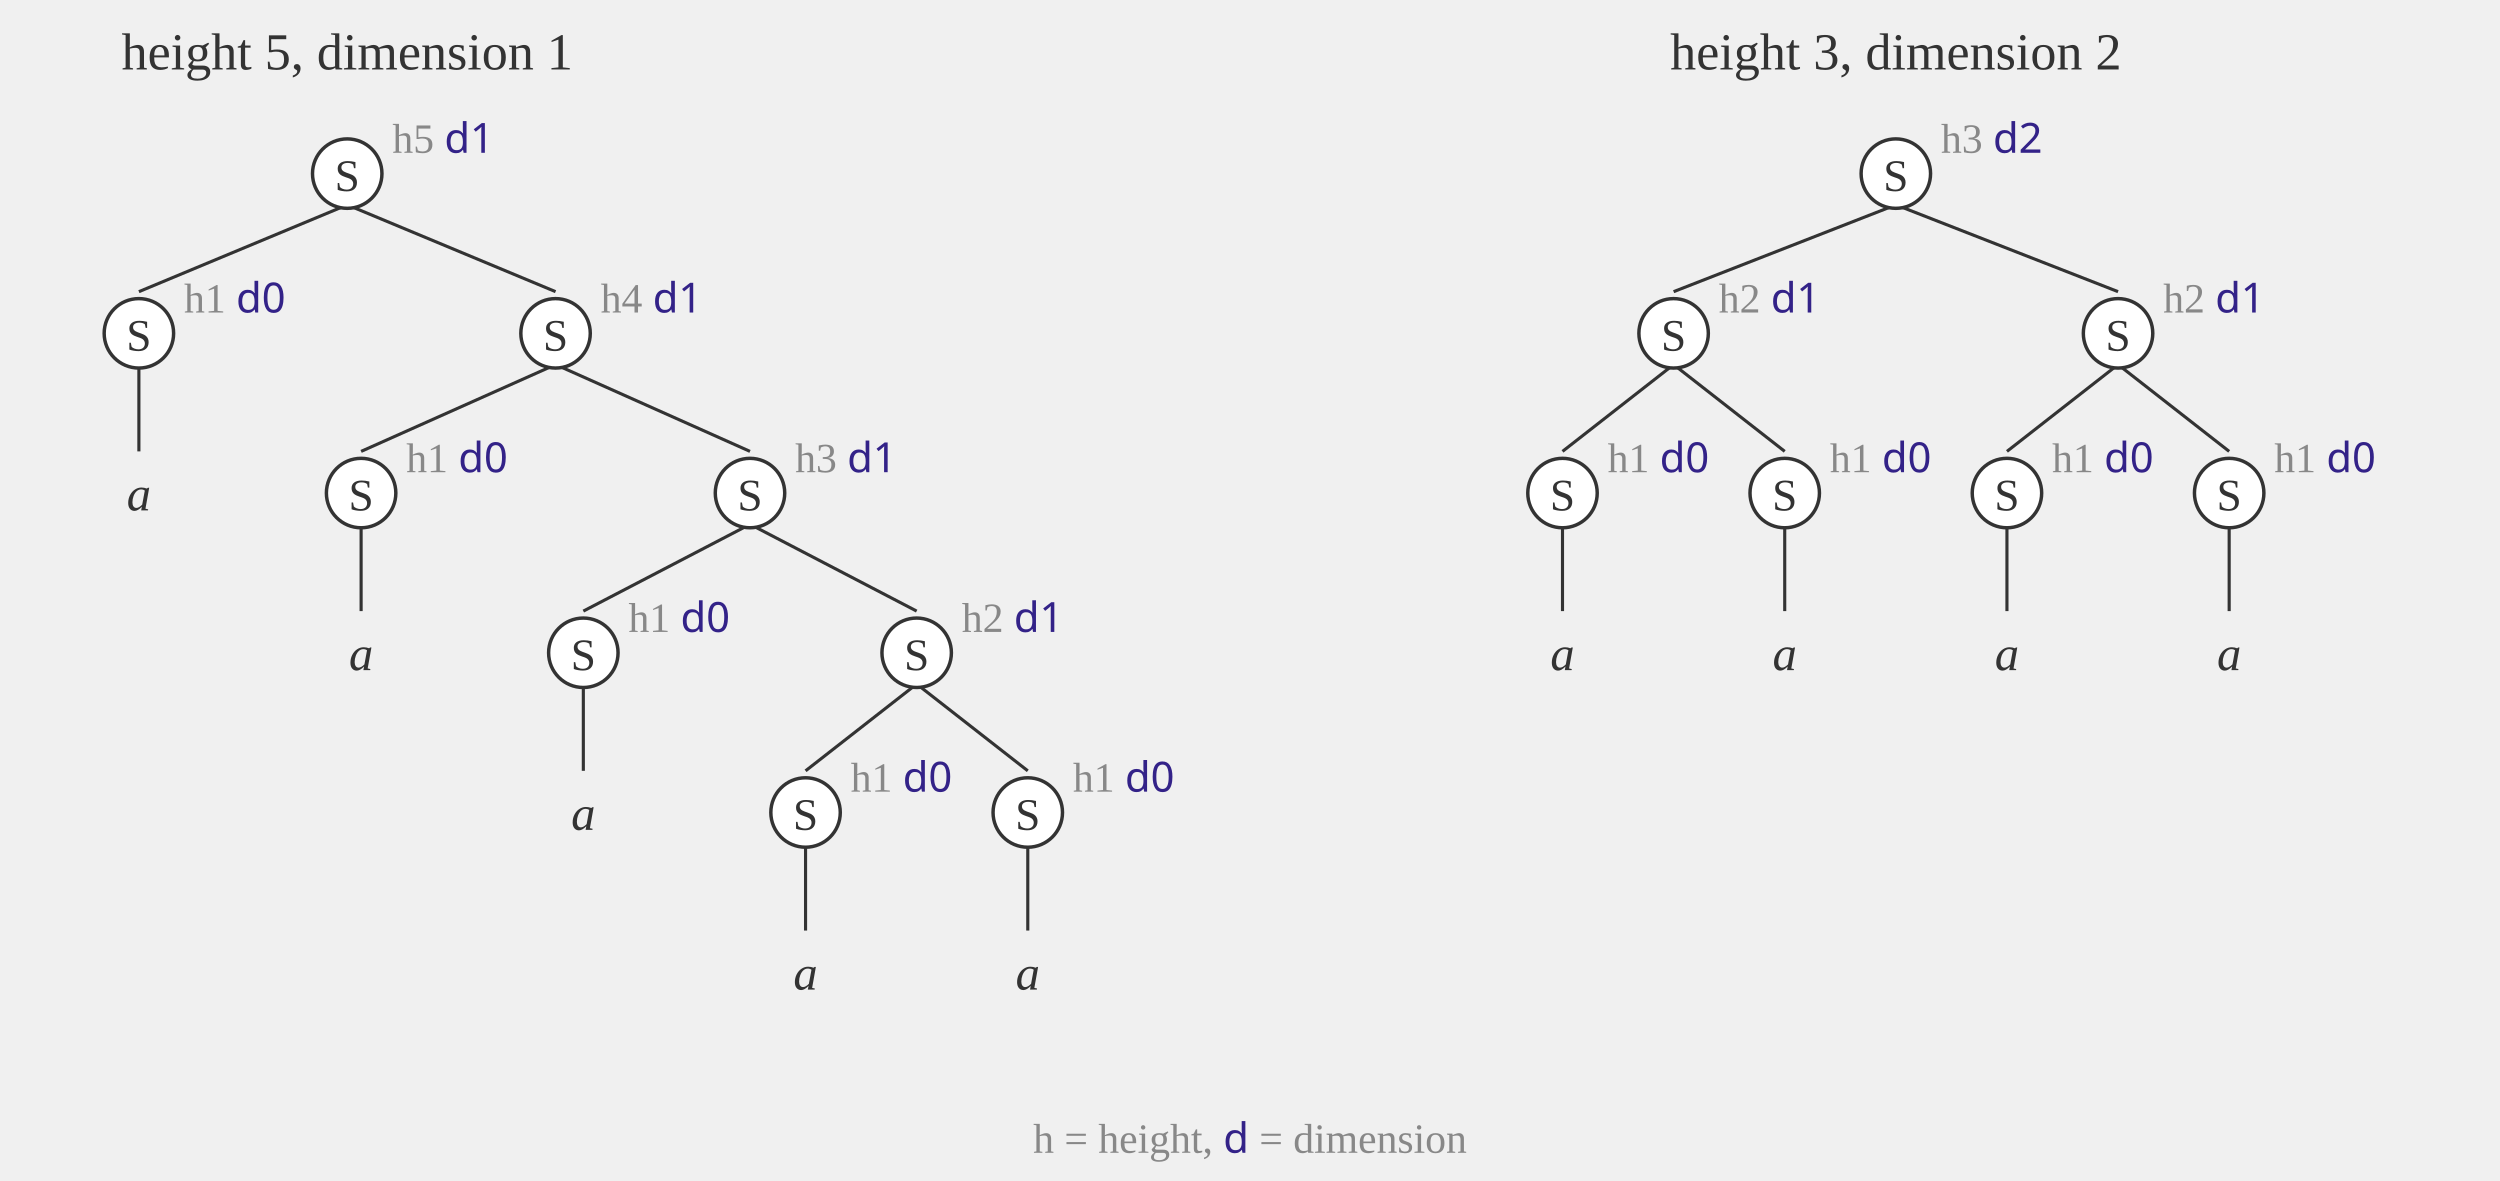
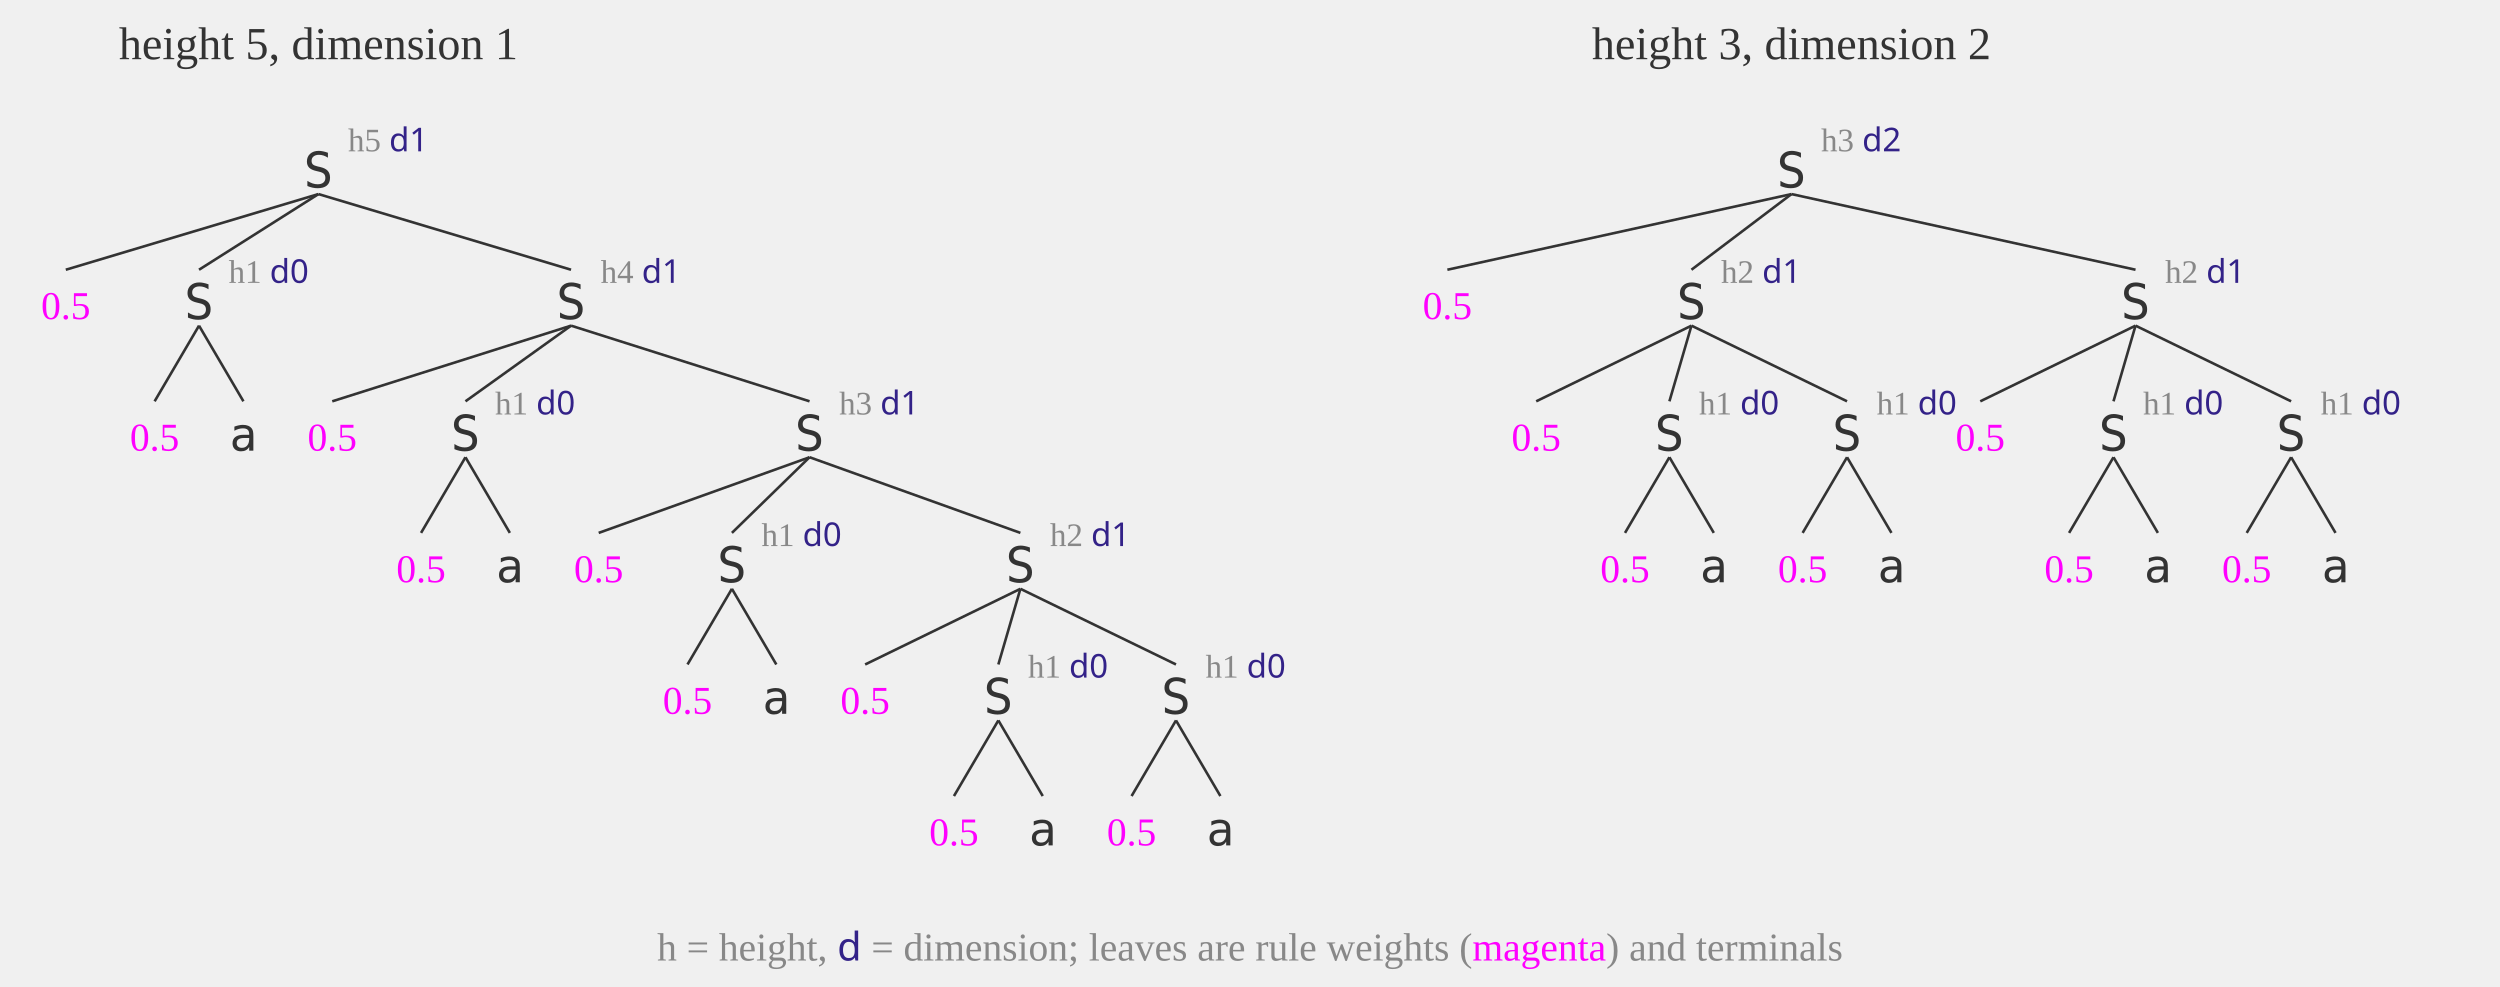
- <svg xmlns="http://www.w3.org/2000/svg" viewBox="0 0 720 340" font-family="Georgia, 'Times New Roman', serif" role="img">
-   <line x1="100.0" y1="59.0" x2="40.0" y2="84.0" stroke="#333" stroke-width="0.9" />
-   <line x1="40.0" y1="105.0" x2="40.0" y2="130.0" stroke="#333" stroke-width="0.9" />
-   <text x="40.0" y="147.0" font-size="14" fill="#333" text-anchor="middle" font-style="italic">a</text>
-   <circle cx="40.0" cy="96.0" r="10" fill="#fff" stroke="#333" stroke-width="1" />
-   <text x="40.0" y="101.0" font-size="13" fill="#333" text-anchor="middle">S</text>
-   <text x="53.0" y="90.0" font-size="12" fill="#333" text-anchor="start">
+ <svg xmlns="http://www.w3.org/2000/svg" viewBox="0 0 760 300" font-family="Georgia, 'Times New Roman', serif" role="img">
+   <line x1="96.8" y1="59.0" x2="20.0" y2="82.0" stroke="#333" stroke-width="0.8" />
+   <text x="20.0" y="97.0" font-size="12" fill="magenta" text-anchor="middle">0.5</text>
+   <line x1="96.8" y1="59.0" x2="60.5" y2="82.0" stroke="#333" stroke-width="0.8" />
+   <line x1="60.5" y1="99.0" x2="47.0" y2="122.0" stroke="#333" stroke-width="0.8" />
+   <text x="47.0" y="137.0" font-size="12" fill="magenta" text-anchor="middle">0.5</text>
+   <line x1="60.5" y1="99.0" x2="74.0" y2="122.0" stroke="#333" stroke-width="0.8" />
+   <text x="74.0" y="137.0" font-size="14" fill="#333" text-anchor="middle" font-family="ui-monospace, Menlo, Consolas, monospace">a</text>
+   <text x="60.5" y="97.0" font-size="15" fill="#333" text-anchor="middle" font-family="ui-monospace, Menlo, Consolas, monospace">S</text>
+   <text x="69.5" y="86.0" font-size="10" fill="#333" text-anchor="start">
    <tspan fill="#888">h1</tspan>
    <tspan fill="#332288" font-family="sans-serif">d0</tspan>
  </text>
-   <line x1="100.0" y1="59.0" x2="160.0" y2="84.0" stroke="#333" stroke-width="0.9" />
-   <line x1="160.0" y1="105.0" x2="104.0" y2="130.0" stroke="#333" stroke-width="0.9" />
-   <line x1="104.0" y1="151.0" x2="104.0" y2="176.0" stroke="#333" stroke-width="0.9" />
-   <text x="104.0" y="193.0" font-size="14" fill="#333" text-anchor="middle" font-style="italic">a</text>
-   <circle cx="104.0" cy="142.0" r="10" fill="#fff" stroke="#333" stroke-width="1" />
-   <text x="104.0" y="147.0" font-size="13" fill="#333" text-anchor="middle">S</text>
-   <text x="117.0" y="136.0" font-size="12" fill="#333" text-anchor="start">
+   <line x1="96.8" y1="59.0" x2="173.6" y2="82.0" stroke="#333" stroke-width="0.8" />
+   <line x1="173.6" y1="99.0" x2="101.0" y2="122.0" stroke="#333" stroke-width="0.8" />
+   <text x="101.0" y="137.0" font-size="12" fill="magenta" text-anchor="middle">0.5</text>
+   <line x1="173.6" y1="99.0" x2="141.5" y2="122.0" stroke="#333" stroke-width="0.8" />
+   <line x1="141.5" y1="139.0" x2="128.0" y2="162.0" stroke="#333" stroke-width="0.8" />
+   <text x="128.0" y="177.0" font-size="12" fill="magenta" text-anchor="middle">0.5</text>
+   <line x1="141.5" y1="139.0" x2="155.0" y2="162.0" stroke="#333" stroke-width="0.8" />
+   <text x="155.0" y="177.0" font-size="14" fill="#333" text-anchor="middle" font-family="ui-monospace, Menlo, Consolas, monospace">a</text>
+   <text x="141.5" y="137.0" font-size="15" fill="#333" text-anchor="middle" font-family="ui-monospace, Menlo, Consolas, monospace">S</text>
+   <text x="150.5" y="126.0" font-size="10" fill="#333" text-anchor="start">
    <tspan fill="#888">h1</tspan>
    <tspan fill="#332288" font-family="sans-serif">d0</tspan>
  </text>
-   <line x1="160.0" y1="105.0" x2="216.0" y2="130.0" stroke="#333" stroke-width="0.9" />
-   <line x1="216.0" y1="151.0" x2="168.0" y2="176.0" stroke="#333" stroke-width="0.9" />
-   <line x1="168.0" y1="197.0" x2="168.0" y2="222.0" stroke="#333" stroke-width="0.9" />
-   <text x="168.0" y="239.0" font-size="14" fill="#333" text-anchor="middle" font-style="italic">a</text>
-   <circle cx="168.0" cy="188.0" r="10" fill="#fff" stroke="#333" stroke-width="1" />
-   <text x="168.0" y="193.0" font-size="13" fill="#333" text-anchor="middle">S</text>
-   <text x="181.0" y="182.0" font-size="12" fill="#333" text-anchor="start">
+   <line x1="173.6" y1="99.0" x2="246.1" y2="122.0" stroke="#333" stroke-width="0.8" />
+   <line x1="246.1" y1="139.0" x2="182.0" y2="162.0" stroke="#333" stroke-width="0.8" />
+   <text x="182.0" y="177.0" font-size="12" fill="magenta" text-anchor="middle">0.5</text>
+   <line x1="246.1" y1="139.0" x2="222.5" y2="162.0" stroke="#333" stroke-width="0.8" />
+   <line x1="222.5" y1="179.0" x2="209.0" y2="202.0" stroke="#333" stroke-width="0.8" />
+   <text x="209.0" y="217.0" font-size="12" fill="magenta" text-anchor="middle">0.5</text>
+   <line x1="222.5" y1="179.0" x2="236.0" y2="202.0" stroke="#333" stroke-width="0.8" />
+   <text x="236.0" y="217.0" font-size="14" fill="#333" text-anchor="middle" font-family="ui-monospace, Menlo, Consolas, monospace">a</text>
+   <text x="222.5" y="177.0" font-size="15" fill="#333" text-anchor="middle" font-family="ui-monospace, Menlo, Consolas, monospace">S</text>
+   <text x="231.5" y="166.0" font-size="10" fill="#333" text-anchor="start">
    <tspan fill="#888">h1</tspan>
    <tspan fill="#332288" font-family="sans-serif">d0</tspan>
  </text>
-   <line x1="216.0" y1="151.0" x2="264.0" y2="176.0" stroke="#333" stroke-width="0.9" />
-   <line x1="264.0" y1="197.0" x2="232.0" y2="222.0" stroke="#333" stroke-width="0.9" />
-   <line x1="232.0" y1="243.0" x2="232.0" y2="268.0" stroke="#333" stroke-width="0.9" />
-   <text x="232.0" y="285.0" font-size="14" fill="#333" text-anchor="middle" font-style="italic">a</text>
-   <circle cx="232.0" cy="234.0" r="10" fill="#fff" stroke="#333" stroke-width="1" />
-   <text x="232.0" y="239.0" font-size="13" fill="#333" text-anchor="middle">S</text>
-   <text x="245.0" y="228.0" font-size="12" fill="#333" text-anchor="start">
+   <line x1="246.1" y1="139.0" x2="310.2" y2="162.0" stroke="#333" stroke-width="0.8" />
+   <line x1="310.2" y1="179.0" x2="263.0" y2="202.0" stroke="#333" stroke-width="0.8" />
+   <text x="263.0" y="217.0" font-size="12" fill="magenta" text-anchor="middle">0.5</text>
+   <line x1="310.2" y1="179.0" x2="303.5" y2="202.0" stroke="#333" stroke-width="0.8" />
+   <line x1="303.5" y1="219.0" x2="290.0" y2="242.0" stroke="#333" stroke-width="0.8" />
+   <text x="290.0" y="257.0" font-size="12" fill="magenta" text-anchor="middle">0.5</text>
+   <line x1="303.5" y1="219.0" x2="317.0" y2="242.0" stroke="#333" stroke-width="0.8" />
+   <text x="317.0" y="257.0" font-size="14" fill="#333" text-anchor="middle" font-family="ui-monospace, Menlo, Consolas, monospace">a</text>
+   <text x="303.5" y="217.0" font-size="15" fill="#333" text-anchor="middle" font-family="ui-monospace, Menlo, Consolas, monospace">S</text>
+   <text x="312.5" y="206.0" font-size="10" fill="#333" text-anchor="start">
    <tspan fill="#888">h1</tspan>
    <tspan fill="#332288" font-family="sans-serif">d0</tspan>
  </text>
-   <line x1="264.0" y1="197.0" x2="296.0" y2="222.0" stroke="#333" stroke-width="0.9" />
-   <line x1="296.0" y1="243.0" x2="296.0" y2="268.0" stroke="#333" stroke-width="0.9" />
-   <text x="296.0" y="285.0" font-size="14" fill="#333" text-anchor="middle" font-style="italic">a</text>
-   <circle cx="296.0" cy="234.0" r="10" fill="#fff" stroke="#333" stroke-width="1" />
-   <text x="296.0" y="239.0" font-size="13" fill="#333" text-anchor="middle">S</text>
-   <text x="309.0" y="228.0" font-size="12" fill="#333" text-anchor="start">
+   <line x1="310.2" y1="179.0" x2="357.5" y2="202.0" stroke="#333" stroke-width="0.8" />
+   <line x1="357.5" y1="219.0" x2="344.0" y2="242.0" stroke="#333" stroke-width="0.8" />
+   <text x="344.0" y="257.0" font-size="12" fill="magenta" text-anchor="middle">0.5</text>
+   <line x1="357.5" y1="219.0" x2="371.0" y2="242.0" stroke="#333" stroke-width="0.8" />
+   <text x="371.0" y="257.0" font-size="14" fill="#333" text-anchor="middle" font-family="ui-monospace, Menlo, Consolas, monospace">a</text>
+   <text x="357.5" y="217.0" font-size="15" fill="#333" text-anchor="middle" font-family="ui-monospace, Menlo, Consolas, monospace">S</text>
+   <text x="366.5" y="206.0" font-size="10" fill="#333" text-anchor="start">
    <tspan fill="#888">h1</tspan>
    <tspan fill="#332288" font-family="sans-serif">d0</tspan>
  </text>
-   <circle cx="264.0" cy="188.0" r="10" fill="#fff" stroke="#333" stroke-width="1" />
-   <text x="264.0" y="193.0" font-size="13" fill="#333" text-anchor="middle">S</text>
-   <text x="277.0" y="182.0" font-size="12" fill="#333" text-anchor="start">
+   <text x="310.2" y="177.0" font-size="15" fill="#333" text-anchor="middle" font-family="ui-monospace, Menlo, Consolas, monospace">S</text>
+   <text x="319.2" y="166.0" font-size="10" fill="#333" text-anchor="start">
    <tspan fill="#888">h2</tspan>
    <tspan fill="#332288" font-family="sans-serif">d1</tspan>
  </text>
-   <circle cx="216.0" cy="142.0" r="10" fill="#fff" stroke="#333" stroke-width="1" />
-   <text x="216.0" y="147.0" font-size="13" fill="#333" text-anchor="middle">S</text>
-   <text x="229.0" y="136.0" font-size="12" fill="#333" text-anchor="start">
+   <text x="246.1" y="137.0" font-size="15" fill="#333" text-anchor="middle" font-family="ui-monospace, Menlo, Consolas, monospace">S</text>
+   <text x="255.1" y="126.0" font-size="10" fill="#333" text-anchor="start">
    <tspan fill="#888">h3</tspan>
    <tspan fill="#332288" font-family="sans-serif">d1</tspan>
  </text>
-   <circle cx="160.0" cy="96.0" r="10" fill="#fff" stroke="#333" stroke-width="1" />
-   <text x="160.0" y="101.0" font-size="13" fill="#333" text-anchor="middle">S</text>
-   <text x="173.0" y="90.0" font-size="12" fill="#333" text-anchor="start">
+   <text x="173.6" y="97.0" font-size="15" fill="#333" text-anchor="middle" font-family="ui-monospace, Menlo, Consolas, monospace">S</text>
+   <text x="182.6" y="86.0" font-size="10" fill="#333" text-anchor="start">
    <tspan fill="#888">h4</tspan>
    <tspan fill="#332288" font-family="sans-serif">d1</tspan>
  </text>
-   <circle cx="100.0" cy="50.0" r="10" fill="#fff" stroke="#333" stroke-width="1" />
-   <text x="100.0" y="55.0" font-size="13" fill="#333" text-anchor="middle">S</text>
-   <text x="113.0" y="44.0" font-size="12" fill="#333" text-anchor="start">
+   <text x="96.8" y="57.0" font-size="15" fill="#333" text-anchor="middle" font-family="ui-monospace, Menlo, Consolas, monospace">S</text>
+   <text x="105.8" y="46.0" font-size="10" fill="#333" text-anchor="start">
    <tspan fill="#888">h5</tspan>
    <tspan fill="#332288" font-family="sans-serif">d1</tspan>
  </text>
-   <text x="100.0" y="20.0" font-size="15" fill="#333" text-anchor="middle">height 5, dimension 1</text>
-   <line x1="546.0" y1="59.0" x2="482.0" y2="84.0" stroke="#333" stroke-width="0.9" />
-   <line x1="482.0" y1="105.0" x2="450.0" y2="130.0" stroke="#333" stroke-width="0.9" />
-   <line x1="450.0" y1="151.0" x2="450.0" y2="176.0" stroke="#333" stroke-width="0.9" />
-   <text x="450.0" y="193.0" font-size="14" fill="#333" text-anchor="middle" font-style="italic">a</text>
-   <circle cx="450.0" cy="142.0" r="10" fill="#fff" stroke="#333" stroke-width="1" />
-   <text x="450.0" y="147.0" font-size="13" fill="#333" text-anchor="middle">S</text>
-   <text x="463.0" y="136.0" font-size="12" fill="#333" text-anchor="start">
+   <text x="96.8" y="18.0" font-size="14" fill="#333" text-anchor="middle">height 5, dimension 1</text>
+   <line x1="544.6" y1="59.0" x2="440.0" y2="82.0" stroke="#333" stroke-width="0.8" />
+   <text x="440.0" y="97.0" font-size="12" fill="magenta" text-anchor="middle">0.5</text>
+   <line x1="544.6" y1="59.0" x2="514.2" y2="82.0" stroke="#333" stroke-width="0.8" />
+   <line x1="514.2" y1="99.0" x2="467.0" y2="122.0" stroke="#333" stroke-width="0.8" />
+   <text x="467.0" y="137.0" font-size="12" fill="magenta" text-anchor="middle">0.5</text>
+   <line x1="514.2" y1="99.0" x2="507.5" y2="122.0" stroke="#333" stroke-width="0.8" />
+   <line x1="507.5" y1="139.0" x2="494.0" y2="162.0" stroke="#333" stroke-width="0.8" />
+   <text x="494.0" y="177.0" font-size="12" fill="magenta" text-anchor="middle">0.5</text>
+   <line x1="507.5" y1="139.0" x2="521.0" y2="162.0" stroke="#333" stroke-width="0.8" />
+   <text x="521.0" y="177.0" font-size="14" fill="#333" text-anchor="middle" font-family="ui-monospace, Menlo, Consolas, monospace">a</text>
+   <text x="507.5" y="137.0" font-size="15" fill="#333" text-anchor="middle" font-family="ui-monospace, Menlo, Consolas, monospace">S</text>
+   <text x="516.5" y="126.0" font-size="10" fill="#333" text-anchor="start">
    <tspan fill="#888">h1</tspan>
    <tspan fill="#332288" font-family="sans-serif">d0</tspan>
  </text>
-   <line x1="482.0" y1="105.0" x2="514.0" y2="130.0" stroke="#333" stroke-width="0.9" />
-   <line x1="514.0" y1="151.0" x2="514.0" y2="176.0" stroke="#333" stroke-width="0.9" />
-   <text x="514.0" y="193.0" font-size="14" fill="#333" text-anchor="middle" font-style="italic">a</text>
-   <circle cx="514.0" cy="142.0" r="10" fill="#fff" stroke="#333" stroke-width="1" />
-   <text x="514.0" y="147.0" font-size="13" fill="#333" text-anchor="middle">S</text>
-   <text x="527.0" y="136.0" font-size="12" fill="#333" text-anchor="start">
+   <line x1="514.2" y1="99.0" x2="561.5" y2="122.0" stroke="#333" stroke-width="0.8" />
+   <line x1="561.5" y1="139.0" x2="548.0" y2="162.0" stroke="#333" stroke-width="0.8" />
+   <text x="548.0" y="177.0" font-size="12" fill="magenta" text-anchor="middle">0.5</text>
+   <line x1="561.5" y1="139.0" x2="575.0" y2="162.0" stroke="#333" stroke-width="0.8" />
+   <text x="575.0" y="177.0" font-size="14" fill="#333" text-anchor="middle" font-family="ui-monospace, Menlo, Consolas, monospace">a</text>
+   <text x="561.5" y="137.0" font-size="15" fill="#333" text-anchor="middle" font-family="ui-monospace, Menlo, Consolas, monospace">S</text>
+   <text x="570.5" y="126.0" font-size="10" fill="#333" text-anchor="start">
    <tspan fill="#888">h1</tspan>
    <tspan fill="#332288" font-family="sans-serif">d0</tspan>
  </text>
-   <circle cx="482.0" cy="96.0" r="10" fill="#fff" stroke="#333" stroke-width="1" />
-   <text x="482.0" y="101.0" font-size="13" fill="#333" text-anchor="middle">S</text>
-   <text x="495.0" y="90.0" font-size="12" fill="#333" text-anchor="start">
+   <text x="514.2" y="97.0" font-size="15" fill="#333" text-anchor="middle" font-family="ui-monospace, Menlo, Consolas, monospace">S</text>
+   <text x="523.2" y="86.0" font-size="10" fill="#333" text-anchor="start">
    <tspan fill="#888">h2</tspan>
    <tspan fill="#332288" font-family="sans-serif">d1</tspan>
  </text>
-   <line x1="546.0" y1="59.0" x2="610.0" y2="84.0" stroke="#333" stroke-width="0.9" />
-   <line x1="610.0" y1="105.0" x2="578.0" y2="130.0" stroke="#333" stroke-width="0.9" />
-   <line x1="578.0" y1="151.0" x2="578.0" y2="176.0" stroke="#333" stroke-width="0.9" />
-   <text x="578.0" y="193.0" font-size="14" fill="#333" text-anchor="middle" font-style="italic">a</text>
-   <circle cx="578.0" cy="142.0" r="10" fill="#fff" stroke="#333" stroke-width="1" />
-   <text x="578.0" y="147.0" font-size="13" fill="#333" text-anchor="middle">S</text>
-   <text x="591.0" y="136.0" font-size="12" fill="#333" text-anchor="start">
+   <line x1="544.6" y1="59.0" x2="649.2" y2="82.0" stroke="#333" stroke-width="0.8" />
+   <line x1="649.2" y1="99.0" x2="602.0" y2="122.0" stroke="#333" stroke-width="0.8" />
+   <text x="602.0" y="137.0" font-size="12" fill="magenta" text-anchor="middle">0.5</text>
+   <line x1="649.2" y1="99.0" x2="642.5" y2="122.0" stroke="#333" stroke-width="0.8" />
+   <line x1="642.5" y1="139.0" x2="629.0" y2="162.0" stroke="#333" stroke-width="0.8" />
+   <text x="629.0" y="177.0" font-size="12" fill="magenta" text-anchor="middle">0.5</text>
+   <line x1="642.5" y1="139.0" x2="656.0" y2="162.0" stroke="#333" stroke-width="0.8" />
+   <text x="656.0" y="177.0" font-size="14" fill="#333" text-anchor="middle" font-family="ui-monospace, Menlo, Consolas, monospace">a</text>
+   <text x="642.5" y="137.0" font-size="15" fill="#333" text-anchor="middle" font-family="ui-monospace, Menlo, Consolas, monospace">S</text>
+   <text x="651.5" y="126.0" font-size="10" fill="#333" text-anchor="start">
    <tspan fill="#888">h1</tspan>
    <tspan fill="#332288" font-family="sans-serif">d0</tspan>
  </text>
-   <line x1="610.0" y1="105.0" x2="642.0" y2="130.0" stroke="#333" stroke-width="0.9" />
-   <line x1="642.0" y1="151.0" x2="642.0" y2="176.0" stroke="#333" stroke-width="0.9" />
-   <text x="642.0" y="193.0" font-size="14" fill="#333" text-anchor="middle" font-style="italic">a</text>
-   <circle cx="642.0" cy="142.0" r="10" fill="#fff" stroke="#333" stroke-width="1" />
-   <text x="642.0" y="147.0" font-size="13" fill="#333" text-anchor="middle">S</text>
-   <text x="655.0" y="136.0" font-size="12" fill="#333" text-anchor="start">
+   <line x1="649.2" y1="99.0" x2="696.5" y2="122.0" stroke="#333" stroke-width="0.8" />
+   <line x1="696.5" y1="139.0" x2="683.0" y2="162.0" stroke="#333" stroke-width="0.8" />
+   <text x="683.0" y="177.0" font-size="12" fill="magenta" text-anchor="middle">0.5</text>
+   <line x1="696.5" y1="139.0" x2="710.0" y2="162.0" stroke="#333" stroke-width="0.8" />
+   <text x="710.0" y="177.0" font-size="14" fill="#333" text-anchor="middle" font-family="ui-monospace, Menlo, Consolas, monospace">a</text>
+   <text x="696.5" y="137.0" font-size="15" fill="#333" text-anchor="middle" font-family="ui-monospace, Menlo, Consolas, monospace">S</text>
+   <text x="705.5" y="126.0" font-size="10" fill="#333" text-anchor="start">
    <tspan fill="#888">h1</tspan>
    <tspan fill="#332288" font-family="sans-serif">d0</tspan>
  </text>
-   <circle cx="610.0" cy="96.0" r="10" fill="#fff" stroke="#333" stroke-width="1" />
-   <text x="610.0" y="101.0" font-size="13" fill="#333" text-anchor="middle">S</text>
-   <text x="623.0" y="90.0" font-size="12" fill="#333" text-anchor="start">
+   <text x="649.2" y="97.0" font-size="15" fill="#333" text-anchor="middle" font-family="ui-monospace, Menlo, Consolas, monospace">S</text>
+   <text x="658.2" y="86.0" font-size="10" fill="#333" text-anchor="start">
    <tspan fill="#888">h2</tspan>
    <tspan fill="#332288" font-family="sans-serif">d1</tspan>
  </text>
-   <circle cx="546.0" cy="50.0" r="10" fill="#fff" stroke="#333" stroke-width="1" />
-   <text x="546.0" y="55.0" font-size="13" fill="#333" text-anchor="middle">S</text>
-   <text x="559.0" y="44.0" font-size="12" fill="#333" text-anchor="start">
+   <text x="544.6" y="57.0" font-size="15" fill="#333" text-anchor="middle" font-family="ui-monospace, Menlo, Consolas, monospace">S</text>
+   <text x="553.6" y="46.0" font-size="10" fill="#333" text-anchor="start">
    <tspan fill="#888">h3</tspan>
    <tspan fill="#332288" font-family="sans-serif">d2</tspan>
  </text>
-   <text x="546.0" y="20.0" font-size="15" fill="#333" text-anchor="middle">height 3, dimension 2</text>
-   <text x="360.0" y="332.0" font-size="12" fill="#888" text-anchor="middle">
-     <tspan fill="#888">h</tspan> = height, <tspan fill="#332288" font-family="sans-serif">d</tspan> = dimension</text>
+   <text x="544.6" y="18.0" font-size="14" fill="#333" text-anchor="middle">height 3, dimension 2</text>
+   <text x="380.0" y="292.0" font-size="12" fill="#888" text-anchor="middle">
+     <tspan fill="#888">h</tspan> = height, <tspan fill="#332288" font-family="sans-serif">d</tspan> = dimension; leaves are rule weights (<tspan fill="magenta">magenta</tspan>) and terminals</text>
</svg>
